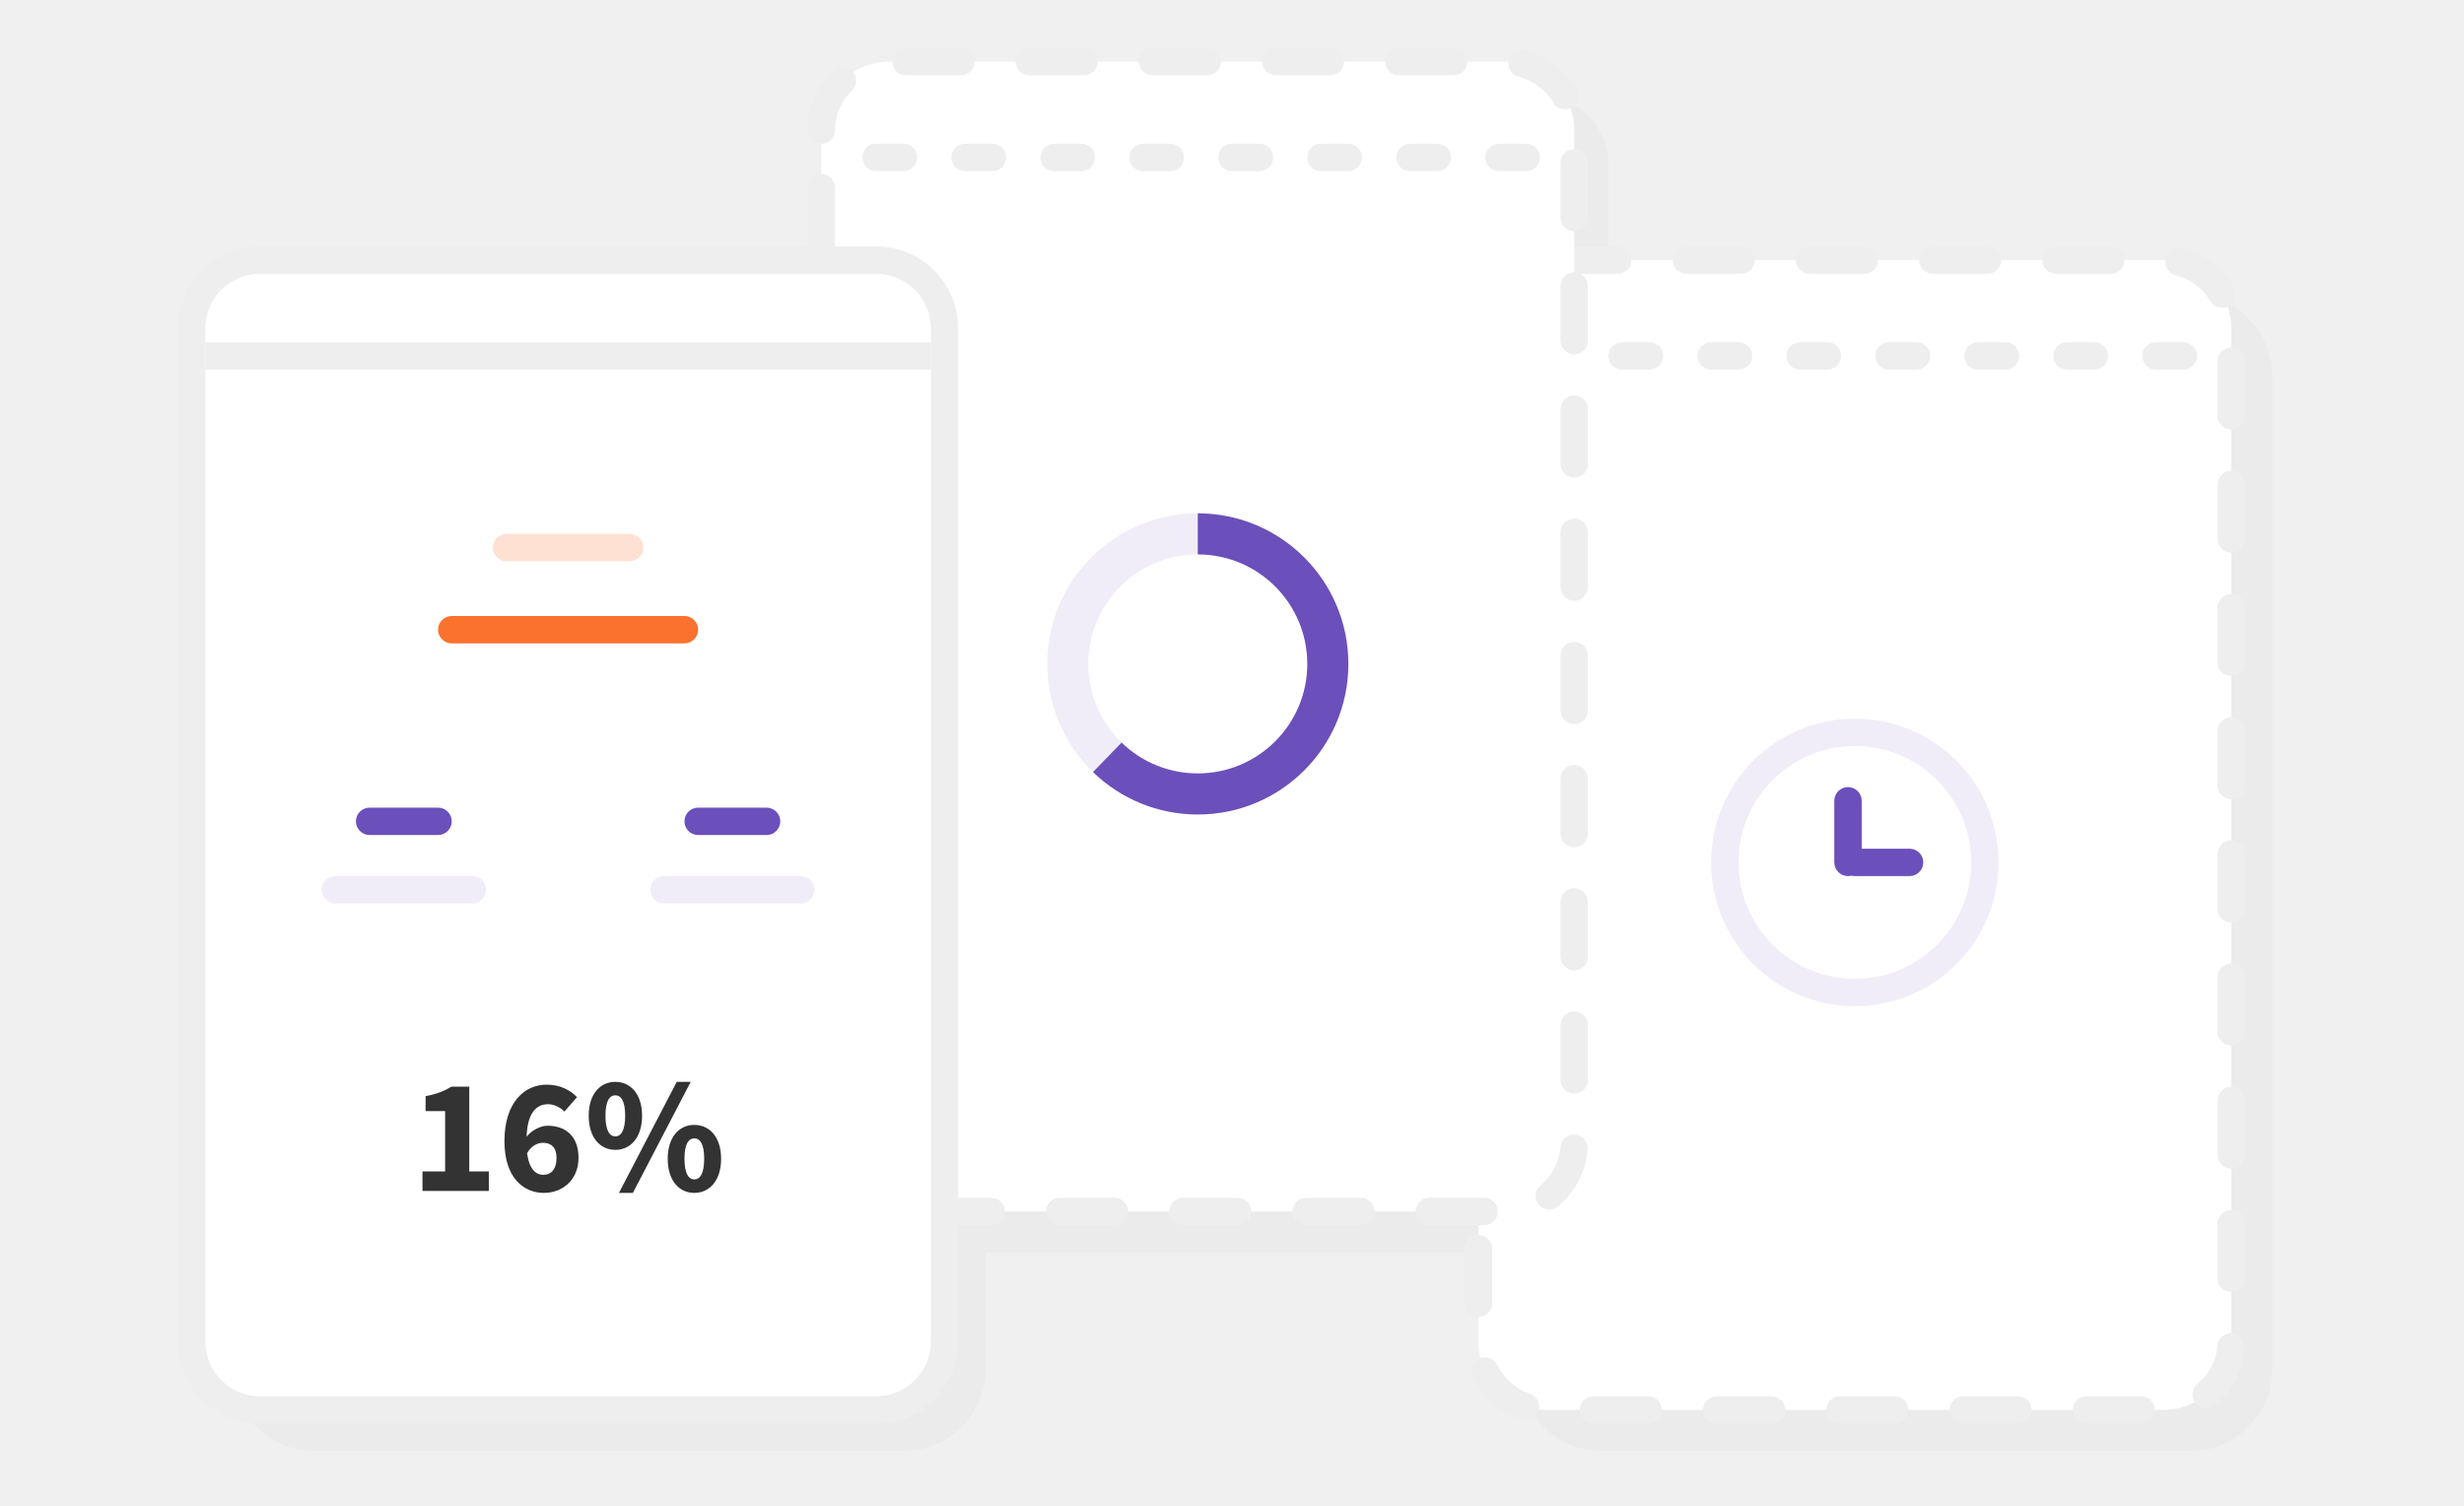
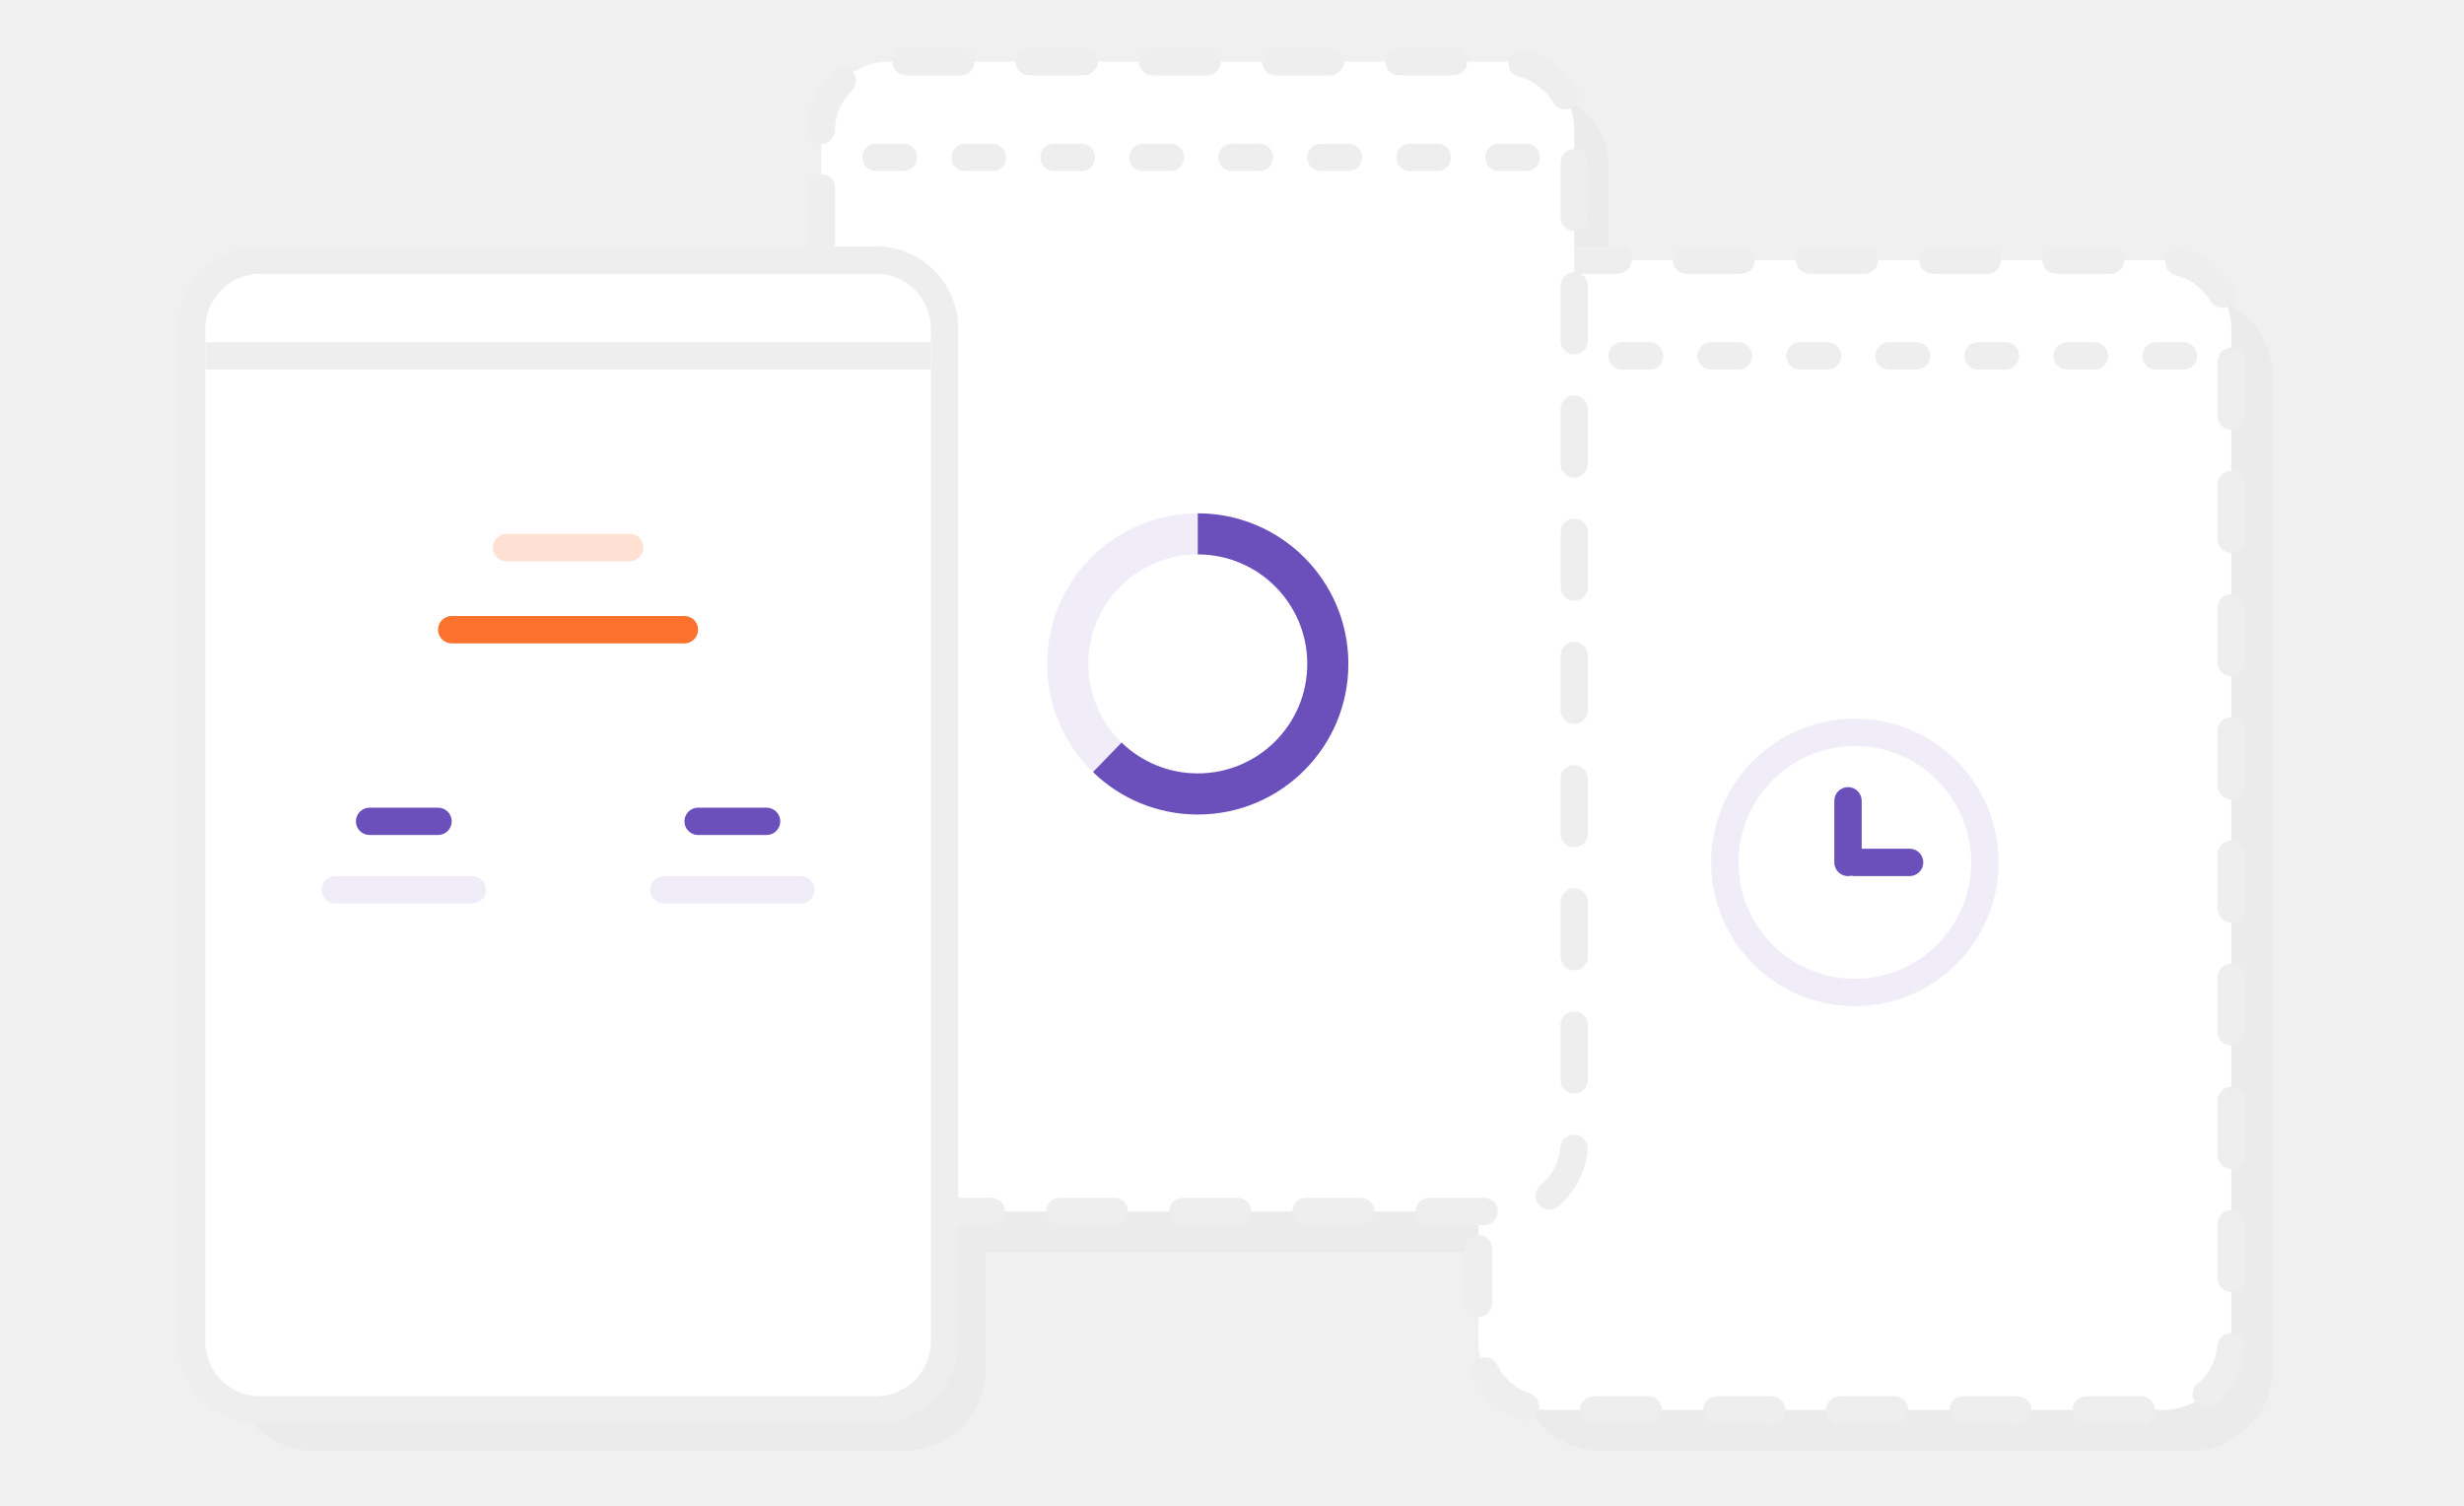
<svg xmlns="http://www.w3.org/2000/svg" width="360" height="220" viewBox="0 0 360 220">
  <g fill="none" fill-rule="evenodd">
    <path fill="#000" fill-opacity=".02" d="M125 44V24.003C125 18.48 129.483 14 135.005 14h89.99C230.52 14 235 18.477 235 24.003V43h84.992C326.624 43 332 48.372 332 55.002v144.996c0 6.63-5.38 12.002-12.008 12.002h-85.984c-6.632 0-12.008-5.372-12.008-12.002V183h-78v17.002c0 6.626-5.38 11.998-12.008 11.998H46.008C39.376 212 34 206.624 34 200.002V55.998C34 49.372 39.38 44 46.008 44H125z" />
    <g transform="translate(214 36)">
      <rect width="110" height="168" x="2" y="2" fill="#FFF" rx="10" />
      <path fill="#EEE" fill-rule="nonzero" d="M4 12.006c0-2.208.896-4.27 2.457-5.77.796-.766.82-2.032.055-2.828-.766-.796-2.032-.82-2.828-.055C1.347 5.6 0 8.7 0 12.006c0 1.105.895 2 2 2s2-.895 2-2zM14.388 4h8c1.104 0 2-.895 2-2s-.896-2-2-2h-8c-1.105 0-2 .895-2 2s.895 2 2 2zm18 0h8c1.104 0 2-.895 2-2s-.896-2-2-2h-8c-1.105 0-2 .895-2 2s.895 2 2 2zm18 0h8c1.104 0 2-.895 2-2s-.896-2-2-2h-8c-1.105 0-2 .895-2 2s.895 2 2 2zm18 0h8c1.104 0 2-.895 2-2s-.896-2-2-2h-8c-1.105 0-2 .895-2 2s.895 2 2 2zm18 0h8c1.104 0 2-.895 2-2s-.896-2-2-2h-8c-1.105 0-2 .895-2 2s.895 2 2 2zm17.51.227c2.115.514 3.93 1.88 5.022 3.756.556.955 1.78 1.28 2.735.724.954-.556 1.278-1.78.723-2.735-1.636-2.813-4.356-4.86-7.534-5.632-1.073-.26-2.155.397-2.416 1.47-.26 1.074.397 2.156 1.47 2.417zM110 16.78v8c0 1.104.895 2 2 2s2-.896 2-2v-8c0-1.105-.895-2-2-2s-2 .895-2 2zm0 18v8c0 1.104.895 2 2 2s2-.896 2-2v-8c0-1.105-.895-2-2-2s-2 .895-2 2zm0 18v8c0 1.104.895 2 2 2s2-.896 2-2v-8c0-1.105-.895-2-2-2s-2 .895-2 2zm0 18v8c0 1.104.895 2 2 2s2-.896 2-2v-8c0-1.105-.895-2-2-2s-2 .895-2 2zm0 18v8c0 1.104.895 2 2 2s2-.896 2-2v-8c0-1.105-.895-2-2-2s-2 .895-2 2zm0 18v8c0 1.104.895 2 2 2s2-.896 2-2v-8c0-1.105-.895-2-2-2s-2 .895-2 2zm0 18v8c0 1.104.895 2 2 2s2-.896 2-2v-8c0-1.105-.895-2-2-2s-2 .895-2 2zm0 18v8c0 1.104.895 2 2 2s2-.896 2-2v-8c0-1.105-.895-2-2-2s-2 .895-2 2zm-.024 17.844c-.17 2.186-1.227 4.18-2.903 5.558-.853.702-.976 1.962-.275 2.815.7.854 1.962.977 2.815.275 2.51-2.062 4.096-5.056 4.35-8.338.086-1.1-.737-2.063-1.838-2.15-1.102-.084-2.064.74-2.15 1.84zM98.826 168h-8c-1.104 0-2 .895-2 2s.896 2 2 2h8c1.105 0 2-.895 2-2s-.895-2-2-2zm-18 0h-8c-1.104 0-2 .895-2 2s.896 2 2 2h8c1.105 0 2-.895 2-2s-.895-2-2-2zm-18 0h-8c-1.104 0-2 .895-2 2s.896 2 2 2h8c1.105 0 2-.895 2-2s-.895-2-2-2zm-18 0h-8c-1.104 0-2 .895-2 2s.896 2 2 2h8c1.105 0 2-.895 2-2s-.895-2-2-2zm-18 0h-8c-1.104 0-2 .895-2 2s.896 2 2 2h8c1.105 0 2-.895 2-2s-.895-2-2-2zm-17.334-.4c-2.063-.68-3.77-2.186-4.71-4.143-.477-.996-1.67-1.416-2.667-.938-.996.476-1.416 1.67-.938 2.667 1.41 2.936 3.964 5.19 7.063 6.21 1.05.347 2.18-.223 2.526-1.272.346-1.05-.224-2.18-1.274-2.526zM4 154.434v-8c0-1.104-.895-2-2-2s-2 .896-2 2v8c0 1.105.895 2 2 2s2-.895 2-2zm0-18v-8c0-1.104-.895-2-2-2s-2 .896-2 2v8c0 1.105.895 2 2 2s2-.895 2-2zm0-18v-8c0-1.104-.895-2-2-2s-2 .896-2 2v8c0 1.105.895 2 2 2s2-.895 2-2zm0-18v-8c0-1.104-.895-2-2-2s-2 .896-2 2v8c0 1.105.895 2 2 2s2-.895 2-2zm0-18v-8c0-1.104-.895-2-2-2s-2 .896-2 2v8c0 1.105.895 2 2 2s2-.895 2-2zm0-18v-8c0-1.104-.895-2-2-2s-2 .896-2 2v8c0 1.105.895 2 2 2s2-.895 2-2zm0-18v-8c0-1.104-.895-2-2-2s-2 .896-2 2v8c0 1.105.895 2 2 2s2-.895 2-2zm0-18v-8c0-1.104-.895-2-2-2s-2 .896-2 2v8c0 1.105.895 2 2 2s2-.895 2-2z" />
      <path fill="#F0EDF8" fill-rule="nonzero" d="M57 111c-11.598 0-21-9.402-21-21s9.402-21 21-21 21 9.402 21 21-9.402 21-21 21zm0-4c9.39 0 17-7.61 17-17s-7.61-17-17-17-17 7.61-17 17 7.61 17 17 17z" />
      <path fill="#6B4FBB" d="M58 88v-6.997c0-1.11-.895-2.003-2-2.003-1.112 0-2 .897-2 2.003v8.994c0 1.11.895 2.003 2 2.003.174 0 .343-.022.503-.063.162.04.33.063.506.063h7.98C66.1 92 67 91.105 67 90c0-1.112-.9-2-2.01-2H58z" />
      <rect width="8" height="4" x="8" y="14" fill="#EEE" rx="2" />
      <path fill="#EEE" d="M21 16c0-1.105.887-2 1.998-2h4.004c1.103 0 1.998.888 1.998 2 0 1.105-.887 2-1.998 2h-4.004C21.895 18 21 17.112 21 16zm13 0c0-1.105.887-2 1.998-2h4.004c1.103 0 1.998.888 1.998 2 0 1.105-.887 2-1.998 2h-4.004C34.895 18 34 17.112 34 16zm13 0c0-1.105.887-2 1.998-2h4.004c1.103 0 1.998.888 1.998 2 0 1.105-.887 2-1.998 2h-4.004C47.895 18 47 17.112 47 16zm13 0c0-1.105.887-2 1.998-2h4.004c1.103 0 1.998.888 1.998 2 0 1.105-.887 2-1.998 2h-4.004C60.895 18 60 17.112 60 16zm13 0c0-1.105.887-2 1.998-2h4.004c1.103 0 1.998.888 1.998 2 0 1.105-.887 2-1.998 2h-4.004C73.895 18 73 17.112 73 16zm13 0c0-1.105.887-2 1.998-2h4.004c1.103 0 1.998.888 1.998 2 0 1.105-.887 2-1.998 2h-4.004C86.895 18 86 17.112 86 16zm13 0c0-1.105.887-2 1.998-2h4.004c1.103 0 1.998.888 1.998 2 0 1.105-.887 2-1.998 2h-4.004C99.895 18 99 17.112 99 16z" />
    </g>
    <g transform="translate(118 7)">
      <rect width="110" height="168" x="2" y="2" fill="#FFF" rx="10" />
      <path fill="#EEE" fill-rule="nonzero" d="M4 12.006c0-2.208.896-4.27 2.457-5.77.796-.766.82-2.032.055-2.828-.766-.796-2.032-.82-2.828-.055C1.347 5.6 0 8.7 0 12.006c0 1.105.895 2 2 2s2-.895 2-2zM14.388 4h8c1.104 0 2-.895 2-2s-.896-2-2-2h-8c-1.105 0-2 .895-2 2s.895 2 2 2zm18 0h8c1.104 0 2-.895 2-2s-.896-2-2-2h-8c-1.105 0-2 .895-2 2s.895 2 2 2zm18 0h8c1.104 0 2-.895 2-2s-.896-2-2-2h-8c-1.105 0-2 .895-2 2s.895 2 2 2zm18 0h8c1.104 0 2-.895 2-2s-.896-2-2-2h-8c-1.105 0-2 .895-2 2s.895 2 2 2zm18 0h8c1.104 0 2-.895 2-2s-.896-2-2-2h-8c-1.105 0-2 .895-2 2s.895 2 2 2zm17.51.227c2.115.514 3.93 1.88 5.022 3.756.556.955 1.78 1.28 2.735.724.954-.556 1.278-1.78.723-2.735-1.636-2.813-4.356-4.86-7.534-5.632-1.073-.26-2.155.397-2.416 1.47-.26 1.074.397 2.156 1.47 2.417zM110 16.78v8c0 1.104.895 2 2 2s2-.896 2-2v-8c0-1.105-.895-2-2-2s-2 .895-2 2zm0 18v8c0 1.104.895 2 2 2s2-.896 2-2v-8c0-1.105-.895-2-2-2s-2 .895-2 2zm0 18v8c0 1.104.895 2 2 2s2-.896 2-2v-8c0-1.105-.895-2-2-2s-2 .895-2 2zm0 18v8c0 1.104.895 2 2 2s2-.896 2-2v-8c0-1.105-.895-2-2-2s-2 .895-2 2zm0 18v8c0 1.104.895 2 2 2s2-.896 2-2v-8c0-1.105-.895-2-2-2s-2 .895-2 2zm0 18v8c0 1.104.895 2 2 2s2-.896 2-2v-8c0-1.105-.895-2-2-2s-2 .895-2 2zm0 18v8c0 1.104.895 2 2 2s2-.896 2-2v-8c0-1.105-.895-2-2-2s-2 .895-2 2zm0 18v8c0 1.104.895 2 2 2s2-.896 2-2v-8c0-1.105-.895-2-2-2s-2 .895-2 2zm-.024 17.844c-.17 2.186-1.227 4.18-2.903 5.558-.853.702-.976 1.962-.275 2.815.7.854 1.962.977 2.815.275 2.51-2.062 4.096-5.056 4.35-8.338.086-1.1-.737-2.063-1.838-2.15-1.102-.084-2.064.74-2.15 1.84zM98.826 168h-8c-1.104 0-2 .895-2 2s.896 2 2 2h8c1.105 0 2-.895 2-2s-.895-2-2-2zm-18 0h-8c-1.104 0-2 .895-2 2s.896 2 2 2h8c1.105 0 2-.895 2-2s-.895-2-2-2zm-18 0h-8c-1.104 0-2 .895-2 2s.896 2 2 2h8c1.105 0 2-.895 2-2s-.895-2-2-2zm-18 0h-8c-1.104 0-2 .895-2 2s.896 2 2 2h8c1.105 0 2-.895 2-2s-.895-2-2-2zm-18 0h-8c-1.104 0-2 .895-2 2s.896 2 2 2h8c1.105 0 2-.895 2-2s-.895-2-2-2zm-17.334-.4c-2.063-.68-3.77-2.186-4.71-4.143-.477-.996-1.67-1.416-2.667-.938-.996.476-1.416 1.67-.938 2.667 1.41 2.936 3.964 5.19 7.063 6.21 1.05.347 2.18-.223 2.526-1.272.346-1.05-.224-2.18-1.274-2.526zM4 154.434v-8c0-1.104-.895-2-2-2s-2 .896-2 2v8c0 1.105.895 2 2 2s2-.895 2-2zm0-18v-8c0-1.104-.895-2-2-2s-2 .896-2 2v8c0 1.105.895 2 2 2s2-.895 2-2zm0-18v-8c0-1.104-.895-2-2-2s-2 .896-2 2v8c0 1.105.895 2 2 2s2-.895 2-2zm0-18v-8c0-1.104-.895-2-2-2s-2 .896-2 2v8c0 1.105.895 2 2 2s2-.895 2-2zm0-18v-8c0-1.104-.895-2-2-2s-2 .896-2 2v8c0 1.105.895 2 2 2s2-.895 2-2zm0-18v-8c0-1.104-.895-2-2-2s-2 .896-2 2v8c0 1.105.895 2 2 2s2-.895 2-2zm0-18v-8c0-1.104-.895-2-2-2s-2 .896-2 2v8c0 1.105.895 2 2 2s2-.895 2-2zm0-18v-8c0-1.104-.895-2-2-2s-2 .896-2 2v8c0 1.105.895 2 2 2s2-.895 2-2z" />
      <g fill-rule="nonzero">
        <path fill="#F0EDF8" d="M57 112c-12.15 0-22-9.85-22-22s9.85-22 22-22 22 9.85 22 22-9.85 22-22 22zm0-6c8.837 0 16-7.163 16-16s-7.163-16-16-16-16 7.163-16 16 7.163 16 16 16z" />
        <path fill="#6B4FBB" d="M41.692 105.8C45.768 109.75 51.21 112 57 112c12.15 0 22-9.85 22-22s-9.85-22-22-22v6c8.837 0 16 7.163 16 16s-7.163 16-16 16c-4.215 0-8.166-1.633-11.133-4.508l-4.175 4.31z" />
      </g>
      <path fill="#EEE" d="M8 16c0-1.105.887-2 1.998-2h4.004c1.103 0 1.998.888 1.998 2 0 1.105-.887 2-1.998 2H9.998C8.895 18 8 17.112 8 16zm13 0c0-1.105.887-2 1.998-2h4.004c1.103 0 1.998.888 1.998 2 0 1.105-.887 2-1.998 2h-4.004C21.895 18 21 17.112 21 16zm13 0c0-1.105.887-2 1.998-2h4.004c1.103 0 1.998.888 1.998 2 0 1.105-.887 2-1.998 2h-4.004C34.895 18 34 17.112 34 16zm13 0c0-1.105.887-2 1.998-2h4.004c1.103 0 1.998.888 1.998 2 0 1.105-.887 2-1.998 2h-4.004C47.895 18 47 17.112 47 16zm13 0c0-1.105.887-2 1.998-2h4.004c1.103 0 1.998.888 1.998 2 0 1.105-.887 2-1.998 2h-4.004C60.895 18 60 17.112 60 16zm13 0c0-1.105.887-2 1.998-2h4.004c1.103 0 1.998.888 1.998 2 0 1.105-.887 2-1.998 2h-4.004C73.895 18 73 17.112 73 16zm13 0c0-1.105.887-2 1.998-2h4.004c1.103 0 1.998.888 1.998 2 0 1.105-.887 2-1.998 2h-4.004C86.895 18 86 17.112 86 16zm13 0c0-1.105.887-2 1.998-2h4.004c1.103 0 1.998.888 1.998 2 0 1.105-.887 2-1.998 2h-4.004C99.895 18 99 17.112 99 16z" />
    </g>
    <g transform="translate(26 36)">
      <rect width="110" height="168" x="2" y="2" fill="#FFF" rx="10" />
      <path fill="#EEE" fill-rule="nonzero" d="M4 12.006v147.988C4 164.42 7.58 168 12.005 168h89.99c4.42 0 8.005-3.586 8.005-8.006V12.006C110 7.58 106.42 4 101.995 4h-89.99C7.585 4 4 7.586 4 12.006zm-4 0C0 5.376 5.377 0 12.005 0h89.99C108.628 0 114 5.37 114 12.006v147.988c0 6.63-5.377 12.006-12.005 12.006h-89.99C5.372 172 0 166.63 0 159.994V12.006z" />
      <g transform="translate(21 82)">
        <rect width="24" height="4" y="10" fill="#F0EDF8" rx="2" />
        <rect width="14" height="4" x="5" fill="#6B4FBB" rx="2" />
      </g>
      <g transform="translate(69 82)">
        <rect width="24" height="4" y="10" fill="#F0EDF8" rx="2" />
        <rect width="14" height="4" x="5" fill="#6B4FBB" rx="2" />
      </g>
      <g transform="translate(38 42)">
        <rect width="22" height="4" x="8" fill="#FEE1D3" rx="2" />
        <rect width="38" height="4" y="12" fill="#FB722E" rx="2" />
      </g>
      <path fill="#EEE" d="M4 14h106v4H4z" />
-       <path fill="#333" d="M35.724 138h9.696v-2.856h-2.856V122.76h-2.592c-1.08.648-2.136 1.08-3.792 1.392v2.184h2.856v8.808h-3.312V138zm17.736.288c-2.952 0-5.76-2.208-5.76-7.56 0-5.688 2.952-8.256 6.168-8.256 2.016 0 3.48.84 4.44 1.824l-1.848 2.112c-.528-.576-1.488-1.08-2.376-1.08-1.68 0-3.024 1.2-3.144 4.752.792-1.008 2.112-1.608 3.048-1.608 2.616 0 4.536 1.488 4.536 4.704 0 3.168-2.304 5.112-5.064 5.112zm-.072-2.64c1.056 0 1.92-.744 1.92-2.472 0-1.608-.84-2.208-1.992-2.208-.792 0-1.68.432-2.304 1.512.312 2.4 1.32 3.168 2.376 3.168zM63.9 132c-2.256 0-3.888-1.848-3.888-4.992 0-3.12 1.632-4.944 3.888-4.944 2.256 0 3.912 1.824 3.912 4.944 0 3.144-1.656 4.992-3.912 4.992zm0-1.968c.792 0 1.44-.792 1.44-3.024s-.648-2.976-1.44-2.976c-.792 0-1.44.744-1.44 2.976s.648 3.024 1.44 3.024zm.528 8.256l8.448-16.224h2.04l-8.448 16.224h-2.04zm11.016 0c-2.256 0-3.888-1.848-3.888-4.992 0-3.12 1.632-4.944 3.888-4.944 2.256 0 3.912 1.824 3.912 4.944 0 3.144-1.656 4.992-3.912 4.992zm0-1.968c.792 0 1.44-.792 1.44-3.024s-.648-2.976-1.44-2.976c-.792 0-1.44.744-1.44 2.976s.648 3.024 1.44 3.024z" />
    </g>
  </g>
</svg>
